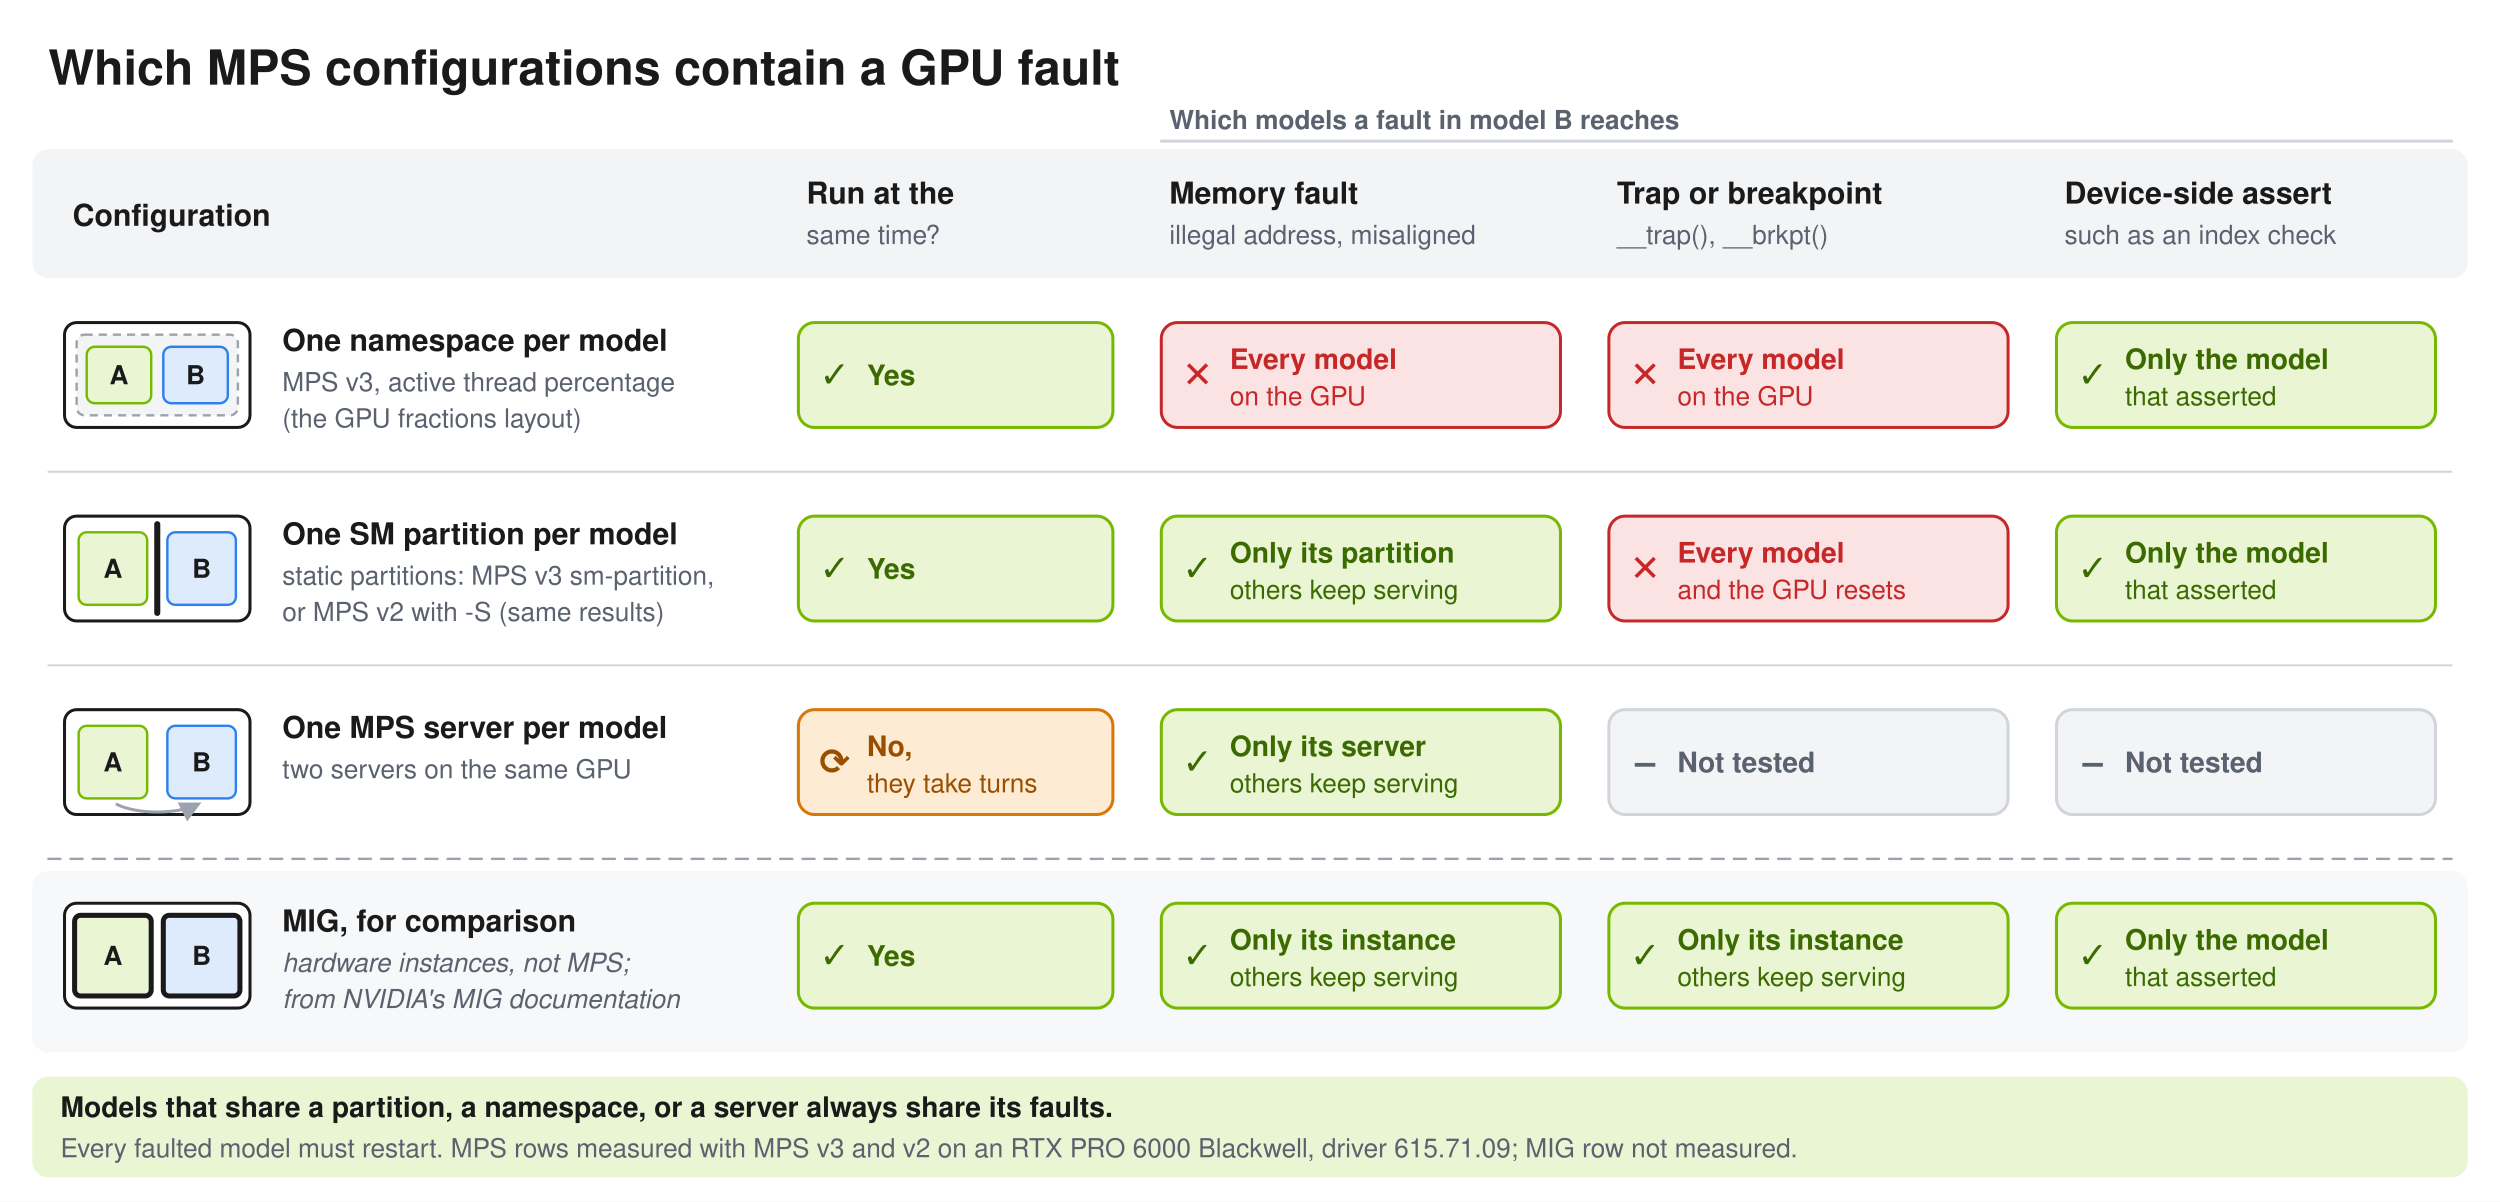
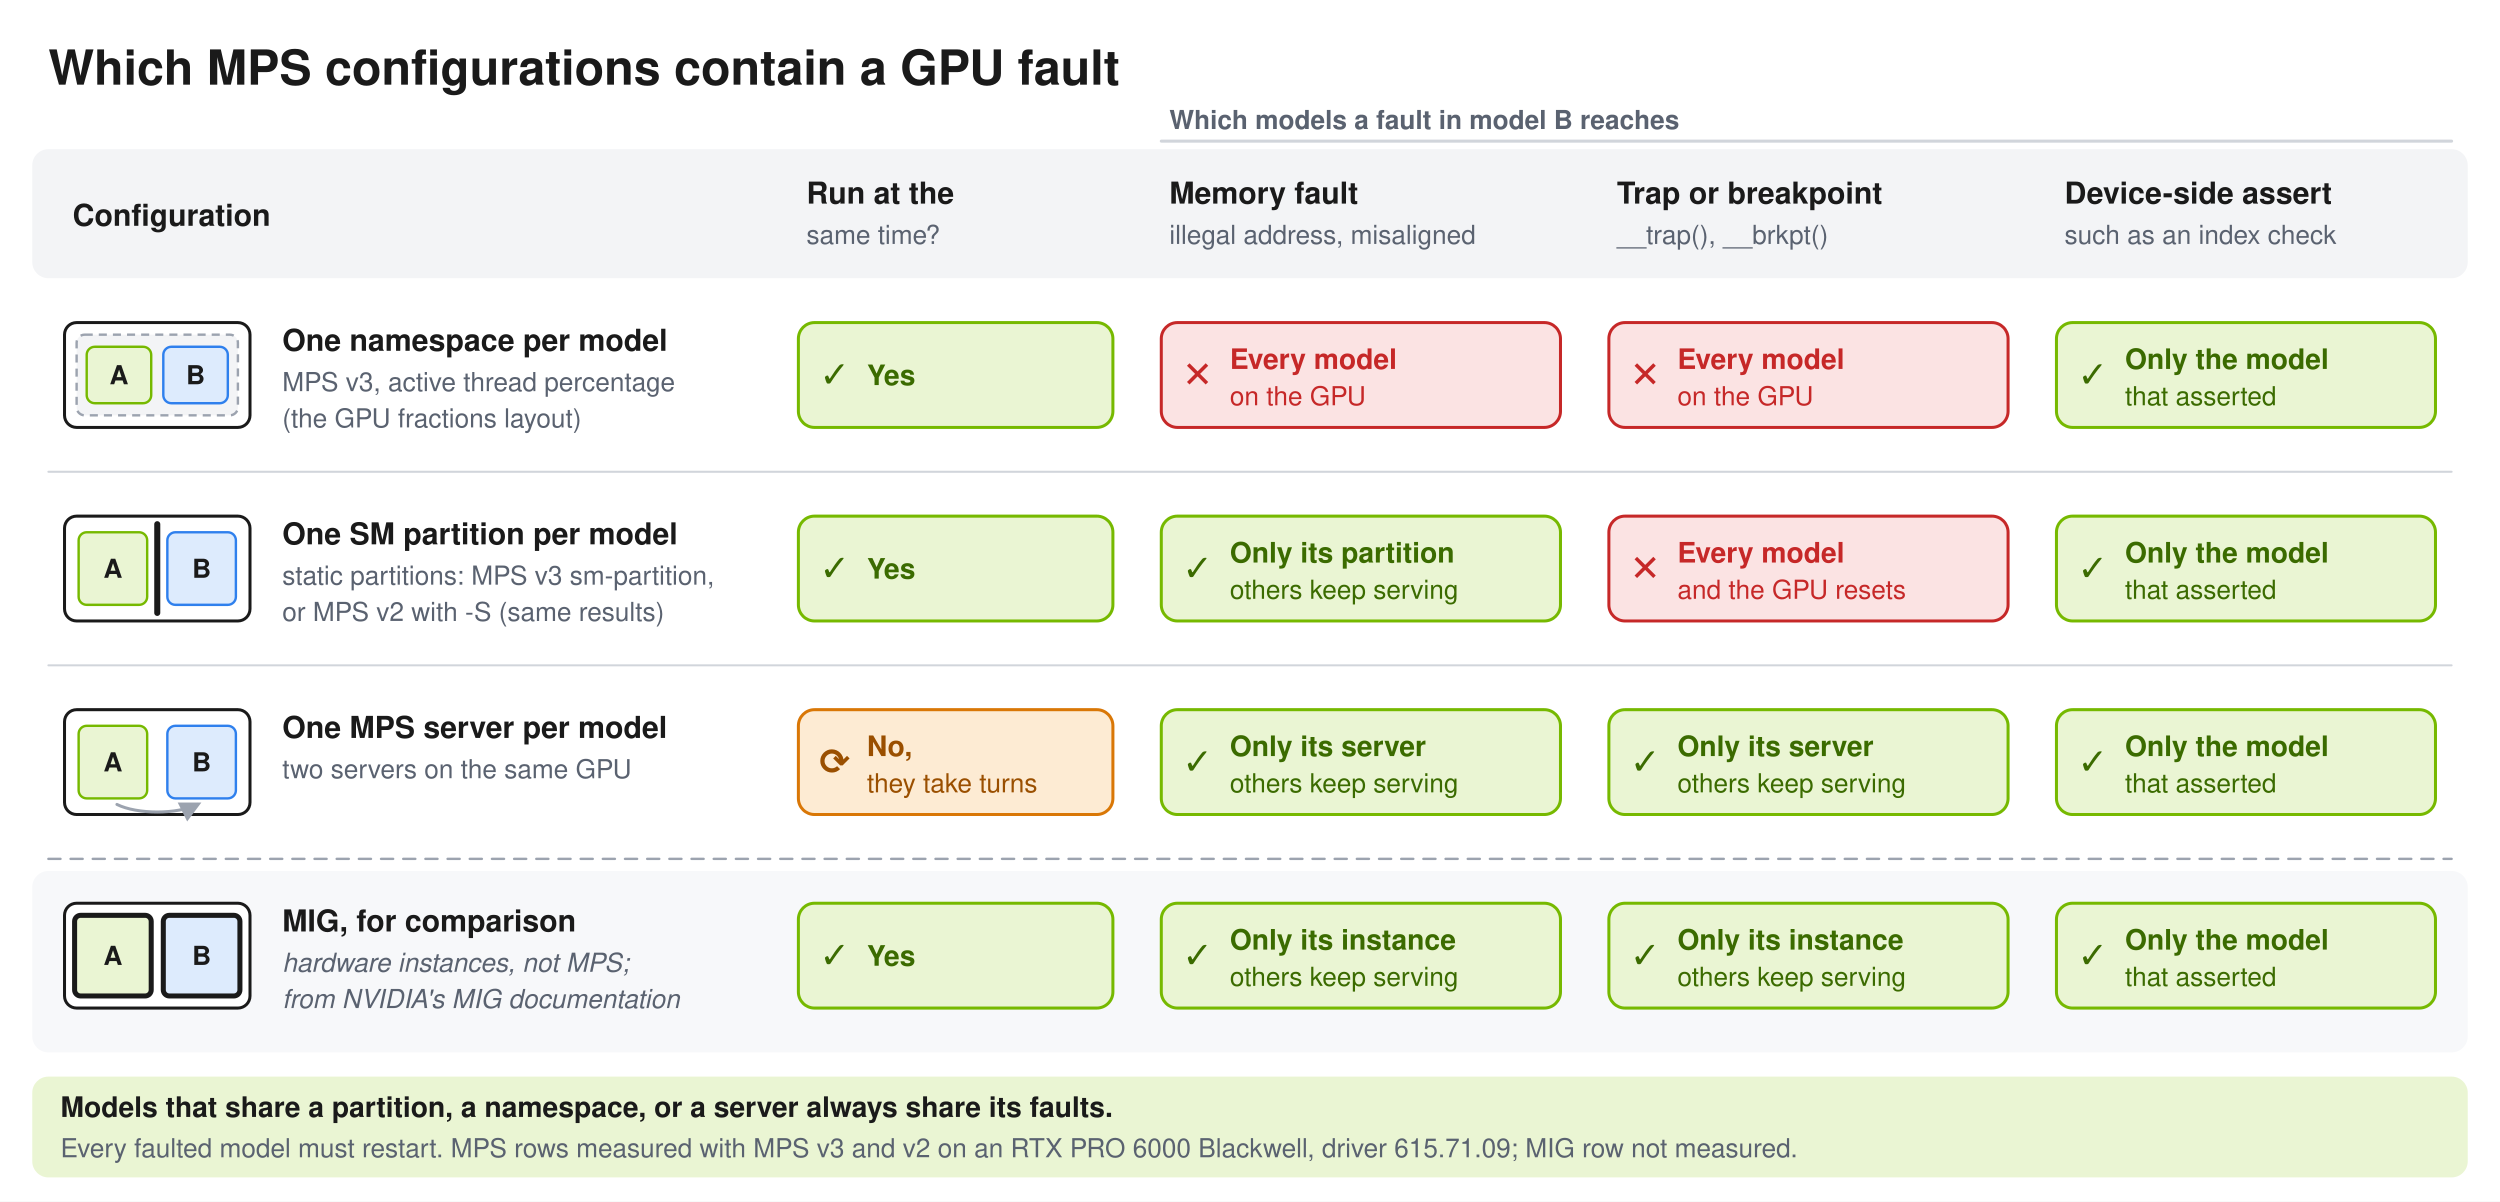
<svg xmlns="http://www.w3.org/2000/svg" width="1240" height="596" viewBox="0 0 1240 596" role="img" aria-labelledby="title desc" font-family="Helvetica, Arial, sans-serif">
  <defs>
    <marker id="a-ink" viewBox="0 0 10 10" refX="8" refY="5" markerWidth="7" markerHeight="7" orient="auto-start-reverse">
      <path d="M0,0 L10,5 L0,10 z" fill="#1A1A1A" />
    </marker>
    <marker id="a-gray" viewBox="0 0 10 10" refX="8" refY="5" markerWidth="7" markerHeight="7" orient="auto-start-reverse">
      <path d="M0,0 L10,5 L0,10 z" fill="#9CA3AF" />
    </marker>
    <marker id="a-green" viewBox="0 0 10 10" refX="8" refY="5" markerWidth="7" markerHeight="7" orient="auto-start-reverse">
      <path d="M0,0 L10,5 L0,10 z" fill="#76B900" />
    </marker>
    <marker id="a-red" viewBox="0 0 10 10" refX="8" refY="5" markerWidth="7" markerHeight="7" orient="auto-start-reverse">
      <path d="M0,0 L10,5 L0,10 z" fill="#C62828" />
    </marker>
  </defs>
  <rect x="0.0" y="0.0" width="1240.0" height="596.0" fill="#FFFFFF" />
  <text x="24.0" y="42.0" font-size="24" font-weight="700" fill="#1A1A1A" text-anchor="start">Which MPS configurations contain a GPU fault</text>
  <rect x="16.0" y="74.0" width="1208.0" height="64.0" fill="#F3F4F6" rx="8" />
  <text x="36.0" y="112.0" font-size="15" font-weight="700" fill="#1A1A1A" text-anchor="start">Configuration</text>
  <text x="400.0" y="101.0" font-size="15" font-weight="700" fill="#1A1A1A" text-anchor="start">Run at the</text>
  <text x="400.0" y="121.0" font-size="13" font-weight="400" fill="#5A6270" text-anchor="start">same time?</text>
  <text x="580.0" y="101.0" font-size="15" font-weight="700" fill="#1A1A1A" text-anchor="start">Memory fault</text>
  <text x="580.0" y="121.0" font-size="13" font-weight="400" fill="#5A6270" text-anchor="start">illegal address, misaligned</text>
  <text x="802.0" y="101.0" font-size="15" font-weight="700" fill="#1A1A1A" text-anchor="start">Trap or breakpoint</text>
  <text x="802.0" y="121.0" font-size="13" font-weight="400" fill="#5A6270" text-anchor="start">__trap(), __brkpt()</text>
  <text x="1024.0" y="101.0" font-size="15" font-weight="700" fill="#1A1A1A" text-anchor="start">Device-side assert</text>
  <text x="1024.0" y="121.0" font-size="13" font-weight="400" fill="#5A6270" text-anchor="start">such as an index check</text>
  <text x="580.0" y="64.0" font-size="13" font-weight="700" fill="#5A6270" text-anchor="start">Which models a fault in model B reaches</text>
  <line x1="576.0" y1="70.0" x2="1216.0" y2="70.0" stroke="#D1D5DB" stroke-width="1.5" stroke-linecap="round" />
  <rect x="32.0" y="160.0" width="92.0" height="52.0" fill="#FFFFFF" rx="6" stroke="#1A1A1A" stroke-width="1.5" />
  <rect x="38.0" y="166.0" width="80.0" height="40.0" fill="#F3F4F6" rx="4" stroke="#9CA3AF" stroke-width="1.2" stroke-dasharray="4 3" />
  <rect x="43.0" y="172.0" width="32.0" height="28.0" fill="#EAF5D3" rx="4" stroke="#76B900" stroke-width="1.2" />
  <text x="59.0" y="190.6" font-size="13" font-weight="700" fill="#1A1A1A" text-anchor="middle">A</text>
  <rect x="81.0" y="172.0" width="32.0" height="28.0" fill="#DDEBFD" rx="4" stroke="#2F80ED" stroke-width="1.2" />
  <text x="97.0" y="190.6" font-size="13" font-weight="700" fill="#1A1A1A" text-anchor="middle">B</text>
  <text x="140.0" y="174.0" font-size="15" font-weight="700" fill="#1A1A1A" text-anchor="start">One namespace per model</text>
  <text x="140.0" y="194.0" font-size="13" font-weight="400" fill="#5A6270" text-anchor="start">MPS v3, active thread percentage</text>
  <text x="140.0" y="212.0" font-size="13" font-weight="400" fill="#5A6270" text-anchor="start">(the GPU fractions layout)</text>
  <rect x="396.0" y="160.0" width="156.0" height="52.0" fill="#EAF5D3" rx="8" stroke="#76B900" stroke-width="1.5" />
  <text x="414.0" y="192.0" font-size="18" font-weight="700" fill="#3B6B00" text-anchor="middle">✓</text>
  <text x="430.0" y="191.0" font-size="14" font-weight="700" fill="#3B6B00" text-anchor="start">Yes</text>
  <rect x="576.0" y="160.0" width="198.0" height="52.0" fill="#FBE3E3" rx="8" stroke="#C62828" stroke-width="1.5" />
  <text x="594.0" y="192.0" font-size="18" font-weight="700" fill="#C62828" text-anchor="middle">✕</text>
  <text x="610.0" y="183.0" font-size="14" font-weight="700" fill="#C62828" text-anchor="start">Every model</text>
  <text x="610.0" y="201.0" font-size="13" font-weight="400" fill="#C62828" text-anchor="start">on the GPU</text>
  <rect x="798.0" y="160.0" width="198.0" height="52.0" fill="#FBE3E3" rx="8" stroke="#C62828" stroke-width="1.5" />
  <text x="816.0" y="192.0" font-size="18" font-weight="700" fill="#C62828" text-anchor="middle">✕</text>
  <text x="832.0" y="183.0" font-size="14" font-weight="700" fill="#C62828" text-anchor="start">Every model</text>
  <text x="832.0" y="201.0" font-size="13" font-weight="400" fill="#C62828" text-anchor="start">on the GPU</text>
  <rect x="1020.0" y="160.0" width="188.0" height="52.0" fill="#EAF5D3" rx="8" stroke="#76B900" stroke-width="1.5" />
  <text x="1038.0" y="192.0" font-size="18" font-weight="700" fill="#3B6B00" text-anchor="middle">✓</text>
  <text x="1054.0" y="183.0" font-size="14" font-weight="700" fill="#3B6B00" text-anchor="start">Only the model</text>
  <text x="1054.0" y="201.0" font-size="13" font-weight="400" fill="#3B6B00" text-anchor="start">that asserted</text>
  <line x1="24.0" y1="234.0" x2="1216.0" y2="234.0" stroke="#D1D5DB" stroke-width="1" stroke-linecap="round" />
  <rect x="32.0" y="256.0" width="92.0" height="52.0" fill="#FFFFFF" rx="6" stroke="#1A1A1A" stroke-width="1.5" />
  <rect x="39.0" y="264.0" width="34.0" height="36.0" fill="#EAF5D3" rx="4" stroke="#76B900" stroke-width="1.2" />
  <text x="56.0" y="286.6" font-size="13" font-weight="700" fill="#1A1A1A" text-anchor="middle">A</text>
  <line x1="78.0" y1="260.0" x2="78.0" y2="304.0" stroke="#1A1A1A" stroke-width="3" stroke-linecap="round" />
  <rect x="83.0" y="264.0" width="34.0" height="36.0" fill="#DDEBFD" rx="4" stroke="#2F80ED" stroke-width="1.2" />
  <text x="100.0" y="286.6" font-size="13" font-weight="700" fill="#1A1A1A" text-anchor="middle">B</text>
  <text x="140.0" y="270.0" font-size="15" font-weight="700" fill="#1A1A1A" text-anchor="start">One SM partition per model</text>
  <text x="140.0" y="290.0" font-size="13" font-weight="400" fill="#5A6270" text-anchor="start">static partitions: MPS v3 sm-partition,</text>
  <text x="140.0" y="308.0" font-size="13" font-weight="400" fill="#5A6270" text-anchor="start">or MPS v2 with -S (same results)</text>
  <rect x="396.0" y="256.0" width="156.0" height="52.0" fill="#EAF5D3" rx="8" stroke="#76B900" stroke-width="1.5" />
  <text x="414.0" y="288.0" font-size="18" font-weight="700" fill="#3B6B00" text-anchor="middle">✓</text>
  <text x="430.0" y="287.0" font-size="14" font-weight="700" fill="#3B6B00" text-anchor="start">Yes</text>
  <rect x="576.0" y="256.0" width="198.0" height="52.0" fill="#EAF5D3" rx="8" stroke="#76B900" stroke-width="1.5" />
  <text x="594.0" y="288.0" font-size="18" font-weight="700" fill="#3B6B00" text-anchor="middle">✓</text>
  <text x="610.0" y="279.0" font-size="14" font-weight="700" fill="#3B6B00" text-anchor="start">Only its partition</text>
  <text x="610.0" y="297.0" font-size="13" font-weight="400" fill="#3B6B00" text-anchor="start">others keep serving</text>
  <rect x="798.0" y="256.0" width="198.0" height="52.0" fill="#FBE3E3" rx="8" stroke="#C62828" stroke-width="1.5" />
  <text x="816.0" y="288.0" font-size="18" font-weight="700" fill="#C62828" text-anchor="middle">✕</text>
  <text x="832.0" y="279.0" font-size="14" font-weight="700" fill="#C62828" text-anchor="start">Every model</text>
  <text x="832.0" y="297.0" font-size="13" font-weight="400" fill="#C62828" text-anchor="start">and the GPU resets</text>
  <rect x="1020.0" y="256.0" width="188.0" height="52.0" fill="#EAF5D3" rx="8" stroke="#76B900" stroke-width="1.5" />
  <text x="1038.0" y="288.0" font-size="18" font-weight="700" fill="#3B6B00" text-anchor="middle">✓</text>
  <text x="1054.0" y="279.0" font-size="14" font-weight="700" fill="#3B6B00" text-anchor="start">Only the model</text>
  <text x="1054.0" y="297.0" font-size="13" font-weight="400" fill="#3B6B00" text-anchor="start">that asserted</text>
  <line x1="24.0" y1="330.0" x2="1216.0" y2="330.0" stroke="#D1D5DB" stroke-width="1" stroke-linecap="round" />
  <rect x="32.0" y="352.0" width="92.0" height="52.0" fill="#FFFFFF" rx="6" stroke="#1A1A1A" stroke-width="1.5" />
  <rect x="39.0" y="360.0" width="34.0" height="36.0" fill="#EAF5D3" rx="4" stroke="#76B900" stroke-width="1.2" />
  <text x="56.0" y="382.6" font-size="13" font-weight="700" fill="#1A1A1A" text-anchor="middle">A</text>
  <rect x="83.0" y="360.0" width="34.0" height="36.0" fill="#DDEBFD" rx="4" stroke="#2F80ED" stroke-width="1.2" />
  <text x="100.0" y="382.6" font-size="13" font-weight="700" fill="#1A1A1A" text-anchor="middle">B</text>
  <path d="M58,399 C68,404 88,404 98,399" stroke="#9CA3AF" stroke-width="1.5" fill="none" stroke-linejoin="round" stroke-linecap="round" marker-end="url(#a-gray)" />
  <text x="140.0" y="366.0" font-size="15" font-weight="700" fill="#1A1A1A" text-anchor="start">One MPS server per model</text>
  <text x="140.0" y="386.0" font-size="13" font-weight="400" fill="#5A6270" text-anchor="start">two servers on the same GPU</text>
  <rect x="396.0" y="352.0" width="156.0" height="52.0" fill="#FDEBD3" rx="8" stroke="#D97706" stroke-width="1.5" />
  <text x="414.0" y="384.0" font-size="18" font-weight="700" fill="#9A4F00" text-anchor="middle">⟳</text>
  <text x="430.0" y="375.0" font-size="14" font-weight="700" fill="#9A4F00" text-anchor="start">No,</text>
  <text x="430.0" y="393.0" font-size="13" font-weight="400" fill="#9A4F00" text-anchor="start">they take turns</text>
  <rect x="576.0" y="352.0" width="198.0" height="52.0" fill="#EAF5D3" rx="8" stroke="#76B900" stroke-width="1.5" />
  <text x="594.0" y="384.0" font-size="18" font-weight="700" fill="#3B6B00" text-anchor="middle">✓</text>
  <text x="610.0" y="375.0" font-size="14" font-weight="700" fill="#3B6B00" text-anchor="start">Only its server</text>
  <text x="610.0" y="393.0" font-size="13" font-weight="400" fill="#3B6B00" text-anchor="start">others keep serving</text>
-   <rect x="798.0" y="352.0" width="198.0" height="52.0" fill="#F3F4F6" rx="8" stroke="#D1D5DB" stroke-width="1.5" />
-   <text x="816.0" y="384.0" font-size="18" font-weight="700" fill="#5A6270" text-anchor="middle">–</text>
-   <text x="832.0" y="383.0" font-size="14" font-weight="700" fill="#5A6270" text-anchor="start">Not tested</text>
-   <rect x="1020.0" y="352.0" width="188.0" height="52.0" fill="#F3F4F6" rx="8" stroke="#D1D5DB" stroke-width="1.5" />
-   <text x="1038.0" y="384.0" font-size="18" font-weight="700" fill="#5A6270" text-anchor="middle">–</text>
-   <text x="1054.0" y="383.0" font-size="14" font-weight="700" fill="#5A6270" text-anchor="start">Not tested</text>
+   <rect x="798.0" y="352.0" width="198.0" height="52.0" fill="#EAF5D3" rx="8" stroke="#76B900" stroke-width="1.5" />
+   <text x="816.0" y="384.0" font-size="18" font-weight="700" fill="#3B6B00" text-anchor="middle">✓</text>
+   <text x="832.0" y="375.0" font-size="14" font-weight="700" fill="#3B6B00" text-anchor="start">Only its server</text>
+   <text x="832.0" y="393.0" font-size="13" font-weight="400" fill="#3B6B00" text-anchor="start">others keep serving</text>
+   <rect x="1020.0" y="352.0" width="188.0" height="52.0" fill="#EAF5D3" rx="8" stroke="#76B900" stroke-width="1.5" />
+   <text x="1038.0" y="384.0" font-size="18" font-weight="700" fill="#3B6B00" text-anchor="middle">✓</text>
+   <text x="1054.0" y="375.0" font-size="14" font-weight="700" fill="#3B6B00" text-anchor="start">Only the model</text>
+   <text x="1054.0" y="393.0" font-size="13" font-weight="400" fill="#3B6B00" text-anchor="start">that asserted</text>
  <rect x="16.0" y="432.0" width="1208.0" height="90.0" fill="#F7F8FA" rx="8" />
  <line x1="24.0" y1="426.0" x2="1216.0" y2="426.0" stroke="#9CA3AF" stroke-width="1.2" stroke-linecap="round" stroke-dasharray="6 5" />
  <rect x="32.0" y="448.0" width="92.0" height="52.0" fill="#FFFFFF" rx="6" stroke="#1A1A1A" stroke-width="1.5" />
  <rect x="37.0" y="454.0" width="38.0" height="40.0" fill="#EAF5D3" rx="3" stroke="#1A1A1A" stroke-width="2.5" />
  <text x="56.0" y="478.6" font-size="13" font-weight="700" fill="#1A1A1A" text-anchor="middle">A</text>
  <rect x="81.0" y="454.0" width="38.0" height="40.0" fill="#DDEBFD" rx="3" stroke="#1A1A1A" stroke-width="2.5" />
  <text x="100.0" y="478.6" font-size="13" font-weight="700" fill="#1A1A1A" text-anchor="middle">B</text>
  <text x="140.0" y="462.0" font-size="15" font-weight="700" fill="#1A1A1A" text-anchor="start">MIG, for comparison</text>
  <text x="140.0" y="482.0" font-size="13" font-weight="400" fill="#5A6270" text-anchor="start" font-style="italic">hardware instances, not MPS;</text>
  <text x="140.0" y="500.0" font-size="13" font-weight="400" fill="#5A6270" text-anchor="start" font-style="italic">from NVIDIA's MIG documentation</text>
  <rect x="396.0" y="448.0" width="156.0" height="52.0" fill="#EAF5D3" rx="8" stroke="#76B900" stroke-width="1.5" />
  <text x="414.0" y="480.0" font-size="18" font-weight="700" fill="#3B6B00" text-anchor="middle">✓</text>
  <text x="430.0" y="479.0" font-size="14" font-weight="700" fill="#3B6B00" text-anchor="start">Yes</text>
  <rect x="576.0" y="448.0" width="198.0" height="52.0" fill="#EAF5D3" rx="8" stroke="#76B900" stroke-width="1.5" />
  <text x="594.0" y="480.0" font-size="18" font-weight="700" fill="#3B6B00" text-anchor="middle">✓</text>
  <text x="610.0" y="471.0" font-size="14" font-weight="700" fill="#3B6B00" text-anchor="start">Only its instance</text>
  <text x="610.0" y="489.0" font-size="13" font-weight="400" fill="#3B6B00" text-anchor="start">others keep serving</text>
  <rect x="798.0" y="448.0" width="198.0" height="52.0" fill="#EAF5D3" rx="8" stroke="#76B900" stroke-width="1.5" />
  <text x="816.0" y="480.0" font-size="18" font-weight="700" fill="#3B6B00" text-anchor="middle">✓</text>
  <text x="832.0" y="471.0" font-size="14" font-weight="700" fill="#3B6B00" text-anchor="start">Only its instance</text>
  <text x="832.0" y="489.0" font-size="13" font-weight="400" fill="#3B6B00" text-anchor="start">others keep serving</text>
  <rect x="1020.0" y="448.0" width="188.0" height="52.0" fill="#EAF5D3" rx="8" stroke="#76B900" stroke-width="1.5" />
  <text x="1038.0" y="480.0" font-size="18" font-weight="700" fill="#3B6B00" text-anchor="middle">✓</text>
  <text x="1054.0" y="471.0" font-size="14" font-weight="700" fill="#3B6B00" text-anchor="start">Only the model</text>
  <text x="1054.0" y="489.0" font-size="13" font-weight="400" fill="#3B6B00" text-anchor="start">that asserted</text>
  <rect x="16.0" y="534.0" width="1208.0" height="50.0" fill="#EAF5D3" rx="8" />
  <text x="30.0" y="554.0" font-size="14" font-weight="700" fill="#1A1A1A" text-anchor="start">Models that share a partition, a namespace, or a server always share its faults.</text>
  <text x="30.0" y="574.0" font-size="13" font-weight="400" fill="#5A6270" text-anchor="start">Every faulted model must restart. MPS rows measured with MPS v3 and v2 on an RTX PRO 6000 Blackwell, driver 615.71.09; MIG row not measured.</text>
</svg>
